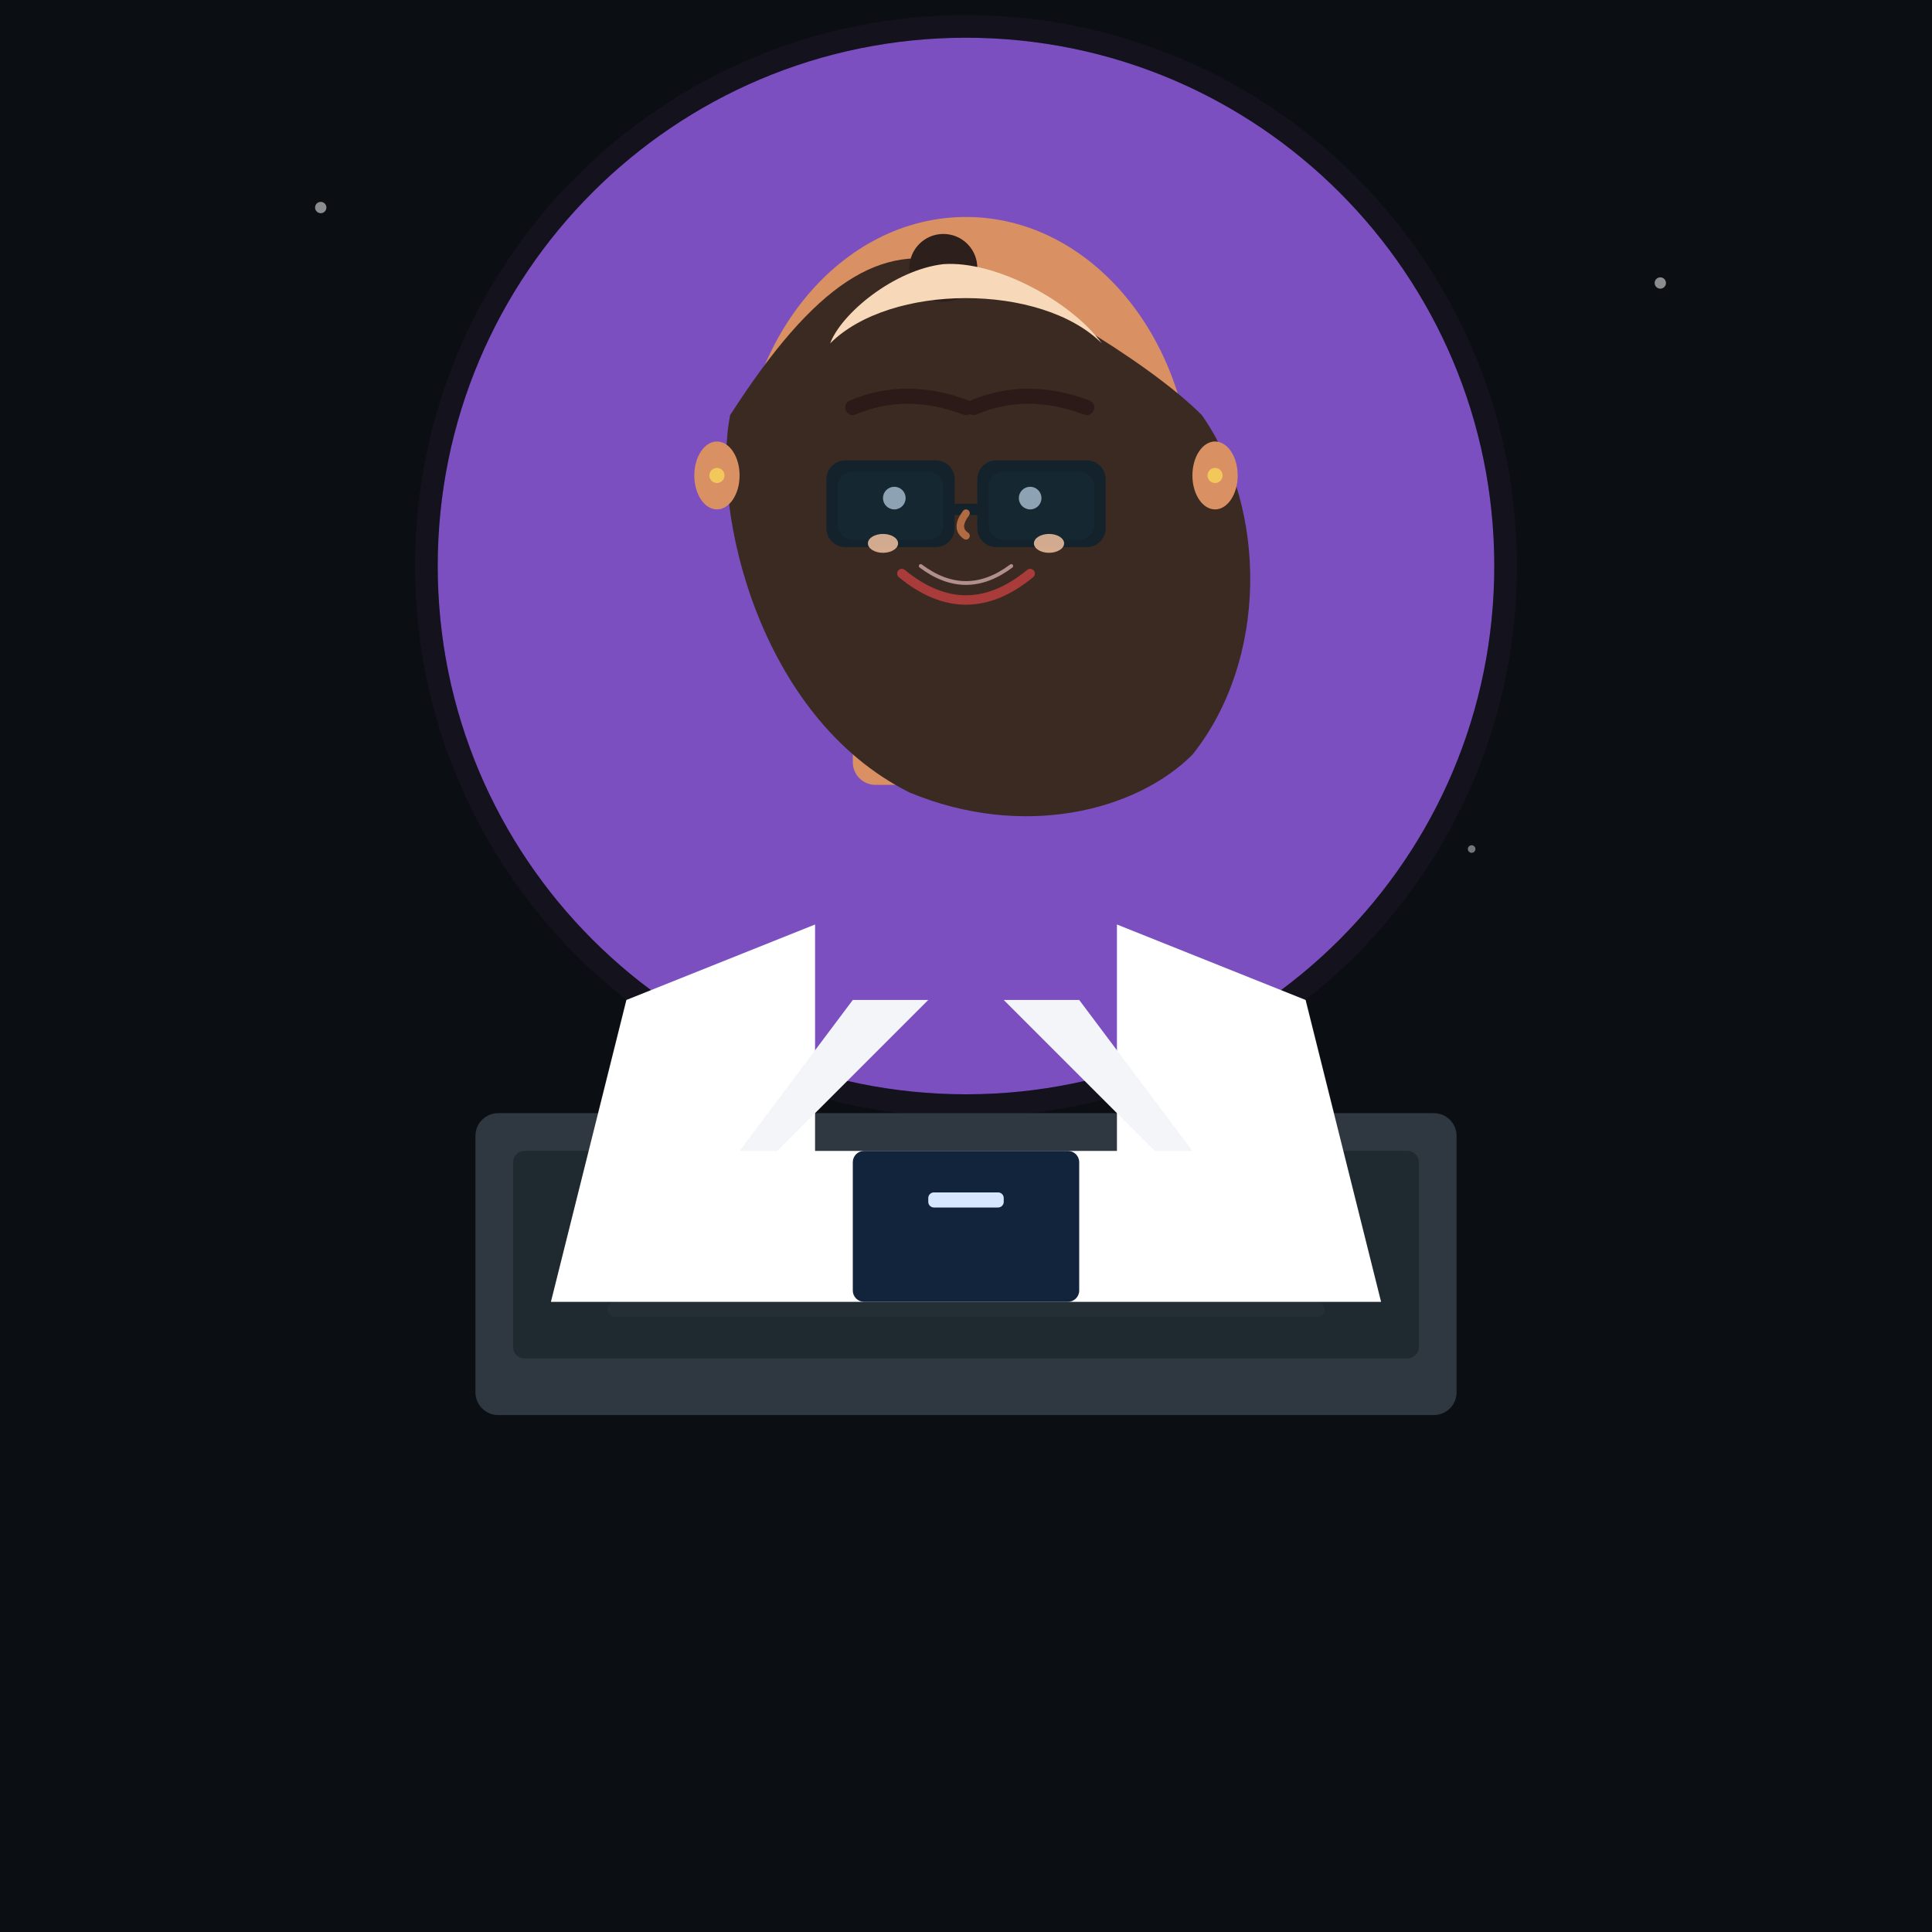
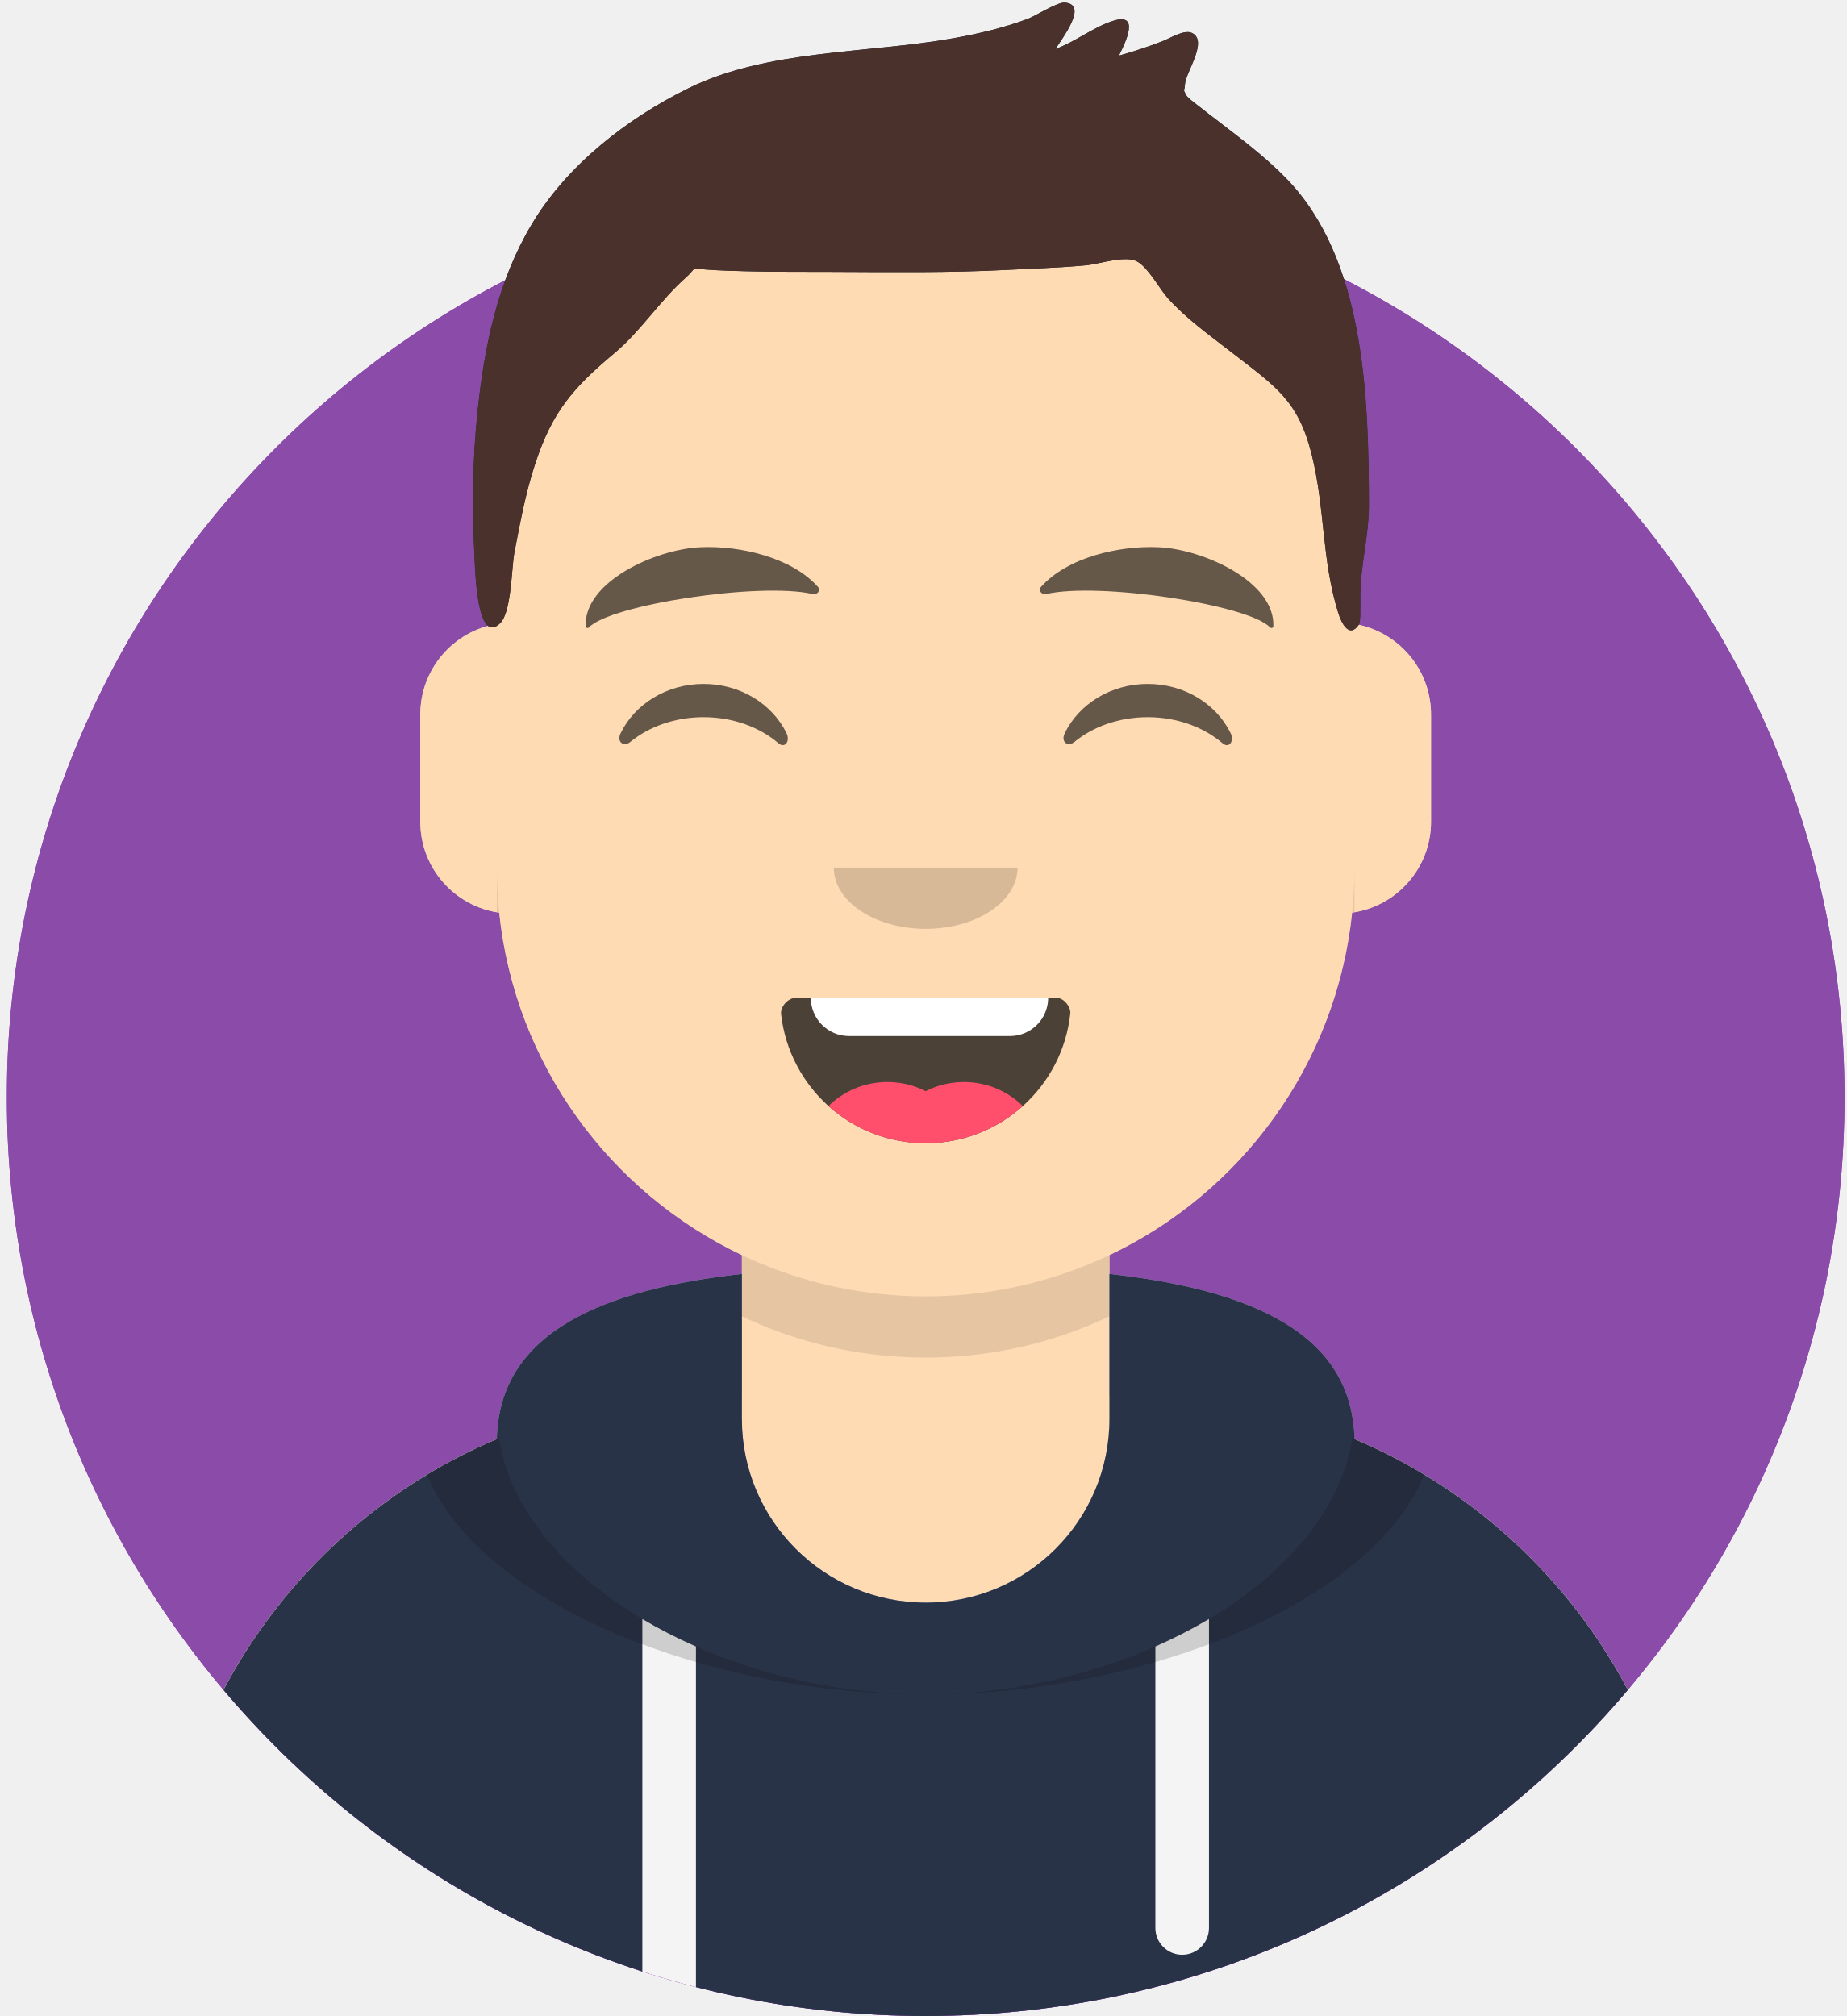
- <svg xmlns="http://www.w3.org/2000/svg" width="1024" height="1024" viewBox="0 0 1024 1024" role="img" aria-labelledby="title desc">
-   <rect width="100%" height="100%" fill="#0b0f14" />
-   <g id="backdrop" transform="translate(512,300)">
-     <circle cx="0" cy="0" r="280" fill="#7b4fc0" />
-     <circle cx="0" cy="0" r="286" fill="none" stroke="#33203f" stroke-width="12" opacity="0.2" />
-   </g>
-   <g id="torso" transform="translate(512,640)">
-     <g id="laptop" transform="translate(0,30)">
-       <rect x="-260" y="-80" width="520" height="160" rx="12" fill="#2f3740" />
-       <rect x="-240" y="-60" width="480" height="110" rx="6" fill="#1e2930" />
-       <circle cx="0" cy="-12" r="18" fill="#28333b" opacity="0.9" />
-       <rect x="-190" y="20" width="380" height="8" rx="4" fill="#2f3740" opacity="0.35" />
-     </g>
-     <g id="coat" transform="translate(0,10)">
-       <path d="M-220,40 L220,40 L180,-120 L80,-160 L80,-40 L-80,-40 L-80,-160 L-180,-120 Z" fill="#ffffff" />
-       <path d="M-100,-40 L-20,-120 L-60,-120 L-120,-40 Z" fill="#f3f5f8" />
-       <path d="M100,-40 L20,-120 L60,-120 L120,-40 Z" fill="#f3f5f8" />
-       <rect x="-60" y="-40" width="120" height="80" rx="6" fill="#12233c" />
-       <rect x="-20" y="-18" width="40" height="8" rx="3" fill="#d6e7ff" />
+ <svg xmlns="http://www.w3.org/2000/svg" xmlns:xlink="http://www.w3.org/1999/xlink" width="217px" height="237px" viewBox="0 0 217 237" version="1.1">
+   <defs>
+     <circle id="path-1" cx="108" cy="108" r="108" />
+     <path d="M-3.19744231e-14,144 L-3.19744231e-14,-1.42108547e-14 L237.6,-1.42108547e-14 L237.6,144 L226.8,144 C226.8,203.647 178.447,252 118.8,252 C59.153,252 10.8,203.647 10.8,144 L10.8,144 L-3.19744231e-14,144 Z" id="path-3" />
+     <path d="M90,0 C117.835,-5.11323436e-15 140.4,22.565 140.4,50.4 L140.401,55.949 C145.508,56.807 149.4,61.249 149.4,66.6 L149.4,79.2 C149.4,84.647 145.367,89.152 140.125,89.893 C138.265,107.718 127.114,122.78 111.601,130.149 L111.6,146.7 L115.2,146.7 C150.988,146.7 180,175.712 180,211.5 L180,219.6 L0,219.6 L0,211.5 C-4.38277231e-15,175.712 29.012,146.7 64.8,146.7 L68.4,146.7 L68.4,130.15 C52.886,122.78 41.735,107.718 39.875,89.893 C34.633,89.152 30.6,84.647 30.6,79.2 L30.6,66.6 C30.6,61.249 34.492,56.806 39.6,55.949 L39.6,50.4 C39.6,22.565 62.165,5.11323436e-15 90,0 Z" id="path-5" />
+     <path d="M140.401,11.764 C156.691,13.587 169.2,18.597 169.2,31.569 L169.194,31.18 C192.467,41.01 208.8,64.047 208.8,90.9 L208.8,99 L28.8,99 L28.8,90.9 C28.8,64.047 45.133,41.01 68.406,31.18 C68.653,18.496 81.073,13.568 97.2,11.764 L97.2,28.8 C97.2,40.729 106.871,50.4 118.8,50.4 C130.729,50.4 140.4,40.729 140.4,28.8 L140.4,28.8 Z" id="path-7" />
+     <path d="M31.606,13.615 C32.558,22.158 39.803,28.8 48.6,28.8 C57.424,28.8 64.687,22.117 65.603,13.536 C65.676,12.845 64.905,11.7 63.938,11.7 C50.534,11.7 40.264,11.7 33.378,11.7 C32.406,11.7 31.511,12.761 31.606,13.615 Z" id="path-9" />
+     <rect id="path-11" x="0" y="0" width="237.6" height="252" />
+     <path d="M118.135,20.928 C115.651,18.39 112.767,16.236 109.962,14.076 C109.343,13.6 108.715,13.135 108.109,12.641 C107.972,12.528 106.563,11.519 106.394,11.148 C105.988,10.254 106.224,10.95 106.28,9.884 C106.35,8.535 109.1,4.727 107.048,3.854 C106.146,3.47 104.536,4.492 103.67,4.83 C101.977,5.49 100.263,6.054 98.512,6.54 C99.351,4.869 100.95,1.524 97.944,2.419 C95.603,3.116 93.421,4.91 91.068,5.753 C91.847,4.477 94.96,0.523 92.147,0.302 C91.271,0.233 88.724,1.875 87.782,2.226 C84.959,3.275 82.075,3.953 79.111,4.487 C69.033,6.304 57.248,5.786 47.923,10.374 C40.735,13.911 33.636,19.4 29.484,26.389 C25.481,33.125 23.984,40.498 23.146,48.217 C22.532,53.882 22.482,59.738 22.769,65.424 C22.863,67.287 23.073,75.874 25.779,73.273 C27.127,71.978 27.117,66.745 27.457,64.974 C28.133,61.451 28.783,57.911 29.91,54.5 C31.895,48.49 34.238,45.687 39.184,41.547 C42.359,38.89 44.588,35.3 47.625,32.62 C48.99,31.416 47.949,31.542 50.143,31.7 C51.616,31.806 53.097,31.846 54.574,31.885 C57.99,31.974 61.412,31.951 64.829,31.963 C71.711,31.988 78.561,32.085 85.437,31.725 C88.492,31.565 91.556,31.478 94.603,31.195 C96.306,31.038 99.326,29.947 100.728,30.78 C102.01,31.543 103.342,34.034 104.263,35.054 C106.438,37.464 109.032,39.305 111.576,41.282 C116.881,45.403 119.559,46.98 121.17,53.421 C122.775,59.838 122.325,65.791 124.312,72.106 C124.662,73.217 125.586,75.13 126.726,73.415 C126.937,73.096 126.883,71.345 126.883,70.337 C126.883,66.27 127.913,63.218 127.9,59.123 C127.849,46.674 127.447,30.442 118.135,20.928 Z" id="path-13" />
+   </defs>
+   <g id="Website" stroke="none" stroke-width="1" fill="none" fill-rule="evenodd">
+     <g id="mf-avatar" transform="translate(-10, -15)">
+       <g id="Circle" transform="translate(10.8, 36)">
+         <mask id="mask-2" fill="white">
+           <use xlink:href="#path-1" />
+         </mask>
+         <use id="Circle-Background" fill="#972dc2" xlink:href="#path-1" />
+         <g id="🖍-Circle-Color" mask="url(#mask-2)" fill="#8a4ca8">
+           <rect id="🖍Color" x="0" y="0" width="216.445" height="216" />
+         </g>
+       </g>
+       <mask id="mask-4" fill="white">
+         <use xlink:href="#path-3" />
+       </mask>
+       <g id="Mask" />
+       <g id="Avataaar" mask="url(#mask-4)">
+         <g id="Body" transform="translate(28.8, 32.4)">
+           <mask id="mask-6" fill="white">
+             <use xlink:href="#path-5" />
+           </mask>
+           <use fill="#D0C6AC" xlink:href="#path-5" />
+           <g id="Skin/👶🏻-05-Pale" mask="url(#mask-6)" fill="#FFDBB4">
+             <g transform="translate(-28.8, 0)" id="Color">
+               <rect x="0" y="0" width="238.384" height="220.355" />
+             </g>
+           </g>
+           <path d="M39.6,84.6 C39.6,112.435 62.165,135 90,135 C117.835,135 140.4,112.435 140.4,84.6 L140.4,84.6 L140.4,91.8 C140.4,119.635 117.835,142.2 90,142.2 C62.165,142.2 39.6,119.635 39.6,91.8 Z" id="Neck-Shadow" fill-opacity="0.1" fill="#000000" mask="url(#mask-6)" />
+         </g>
+         <g id="Clothing/Hoodie" transform="translate(0, 153)">
+           <mask id="mask-8" fill="white">
+             <use xlink:href="#path-7" />
+           </mask>
+           <use id="Hoodie" fill="#B7C1DB" fill-rule="evenodd" xlink:href="#path-7" />
+           <g id="Color/Palette/Slate" mask="url(#mask-8)" fill="#293347" fill-rule="evenodd">
+             <rect id="🖍Color" x="0" y="0" width="238.491" height="99" />
+           </g>
+           <path d="M91.8,55.565 L91.8,99 L85.5,99 L85.499,52.335 C87.483,53.514 89.592,54.594 91.8,55.565 Z M152.101,52.334 L152.1,88.65 C152.1,90.39 150.69,91.8 148.95,91.8 C147.21,91.8 145.8,90.39 145.8,88.65 L145.801,55.565 C148.009,54.594 150.118,53.513 152.101,52.334 Z" id="Straps" fill="#F4F4F4" fill-rule="evenodd" mask="url(#mask-8)" />
+           <path d="M155.733,11.451 C169.28,14.013 178.65,19.118 178.65,29.077 C178.65,46.818 148.916,61.2 118.8,61.2 C88.684,61.2 58.95,46.818 58.95,29.077 C58.95,19.118 68.32,14.013 81.867,11.451 C73.689,14.466 68.4,19.534 68.4,27.969 C68.4,46.322 93.439,61.2 118.8,61.2 C144.161,61.2 169.2,46.322 169.2,27.969 C169.2,19.71 164.13,14.679 156.241,11.642 Z" id="Shadow" fill-opacity="0.16" fill="#000000" fill-rule="evenodd" mask="url(#mask-8)" />
+         </g>
+         <g id="Face" transform="translate(68.4, 73.8)">
+           <g id="Mouth/Smile" transform="translate(1.8, 46.8)">
+             <mask id="mask-10" fill="white">
+               <use xlink:href="#path-9" />
+             </mask>
+             <use id="Mouth" fill-opacity="0.7" fill="#000000" fill-rule="evenodd" xlink:href="#path-9" />
+             <path d="M39.6,1.8 L58.5,1.8 C60.985,1.8 63,3.815 63,6.3 L63,11.7 C63,14.185 60.985,16.2 58.5,16.2 L39.6,16.2 C37.115,16.2 35.1,14.185 35.1,11.7 L35.1,6.3 C35.1,3.815 37.115,1.8 39.6,1.8 Z" id="Teeth" fill="#FFFFFF" fill-rule="evenodd" mask="url(#mask-10)" />
+             <g id="Tongue" stroke-width="1" fill-rule="evenodd" mask="url(#mask-10)" fill="#FF4F6D">
+               <g transform="translate(34.2, 21.6)">
+                 <circle cx="9.9" cy="9.9" r="9.9" />
+                 <circle cx="18.9" cy="9.9" r="9.9" />
+               </g>
+             </g>
+           </g>
+           <g id="Nose/Default" transform="translate(25.2, 36)" fill="#000000" fill-opacity="0.16">
+             <path d="M14.4,7.2 C14.4,11.176 19.235,14.4 25.2,14.4 L25.2,14.4 C31.165,14.4 36,11.176 36,7.2" id="Nose" />
+           </g>
+           <g id="Eyes/Happy-😁" transform="translate(0, 7.2)" fill="#000000" fill-opacity="0.6">
+             <path d="M14.544,20.203 C16.206,16.784 19.948,14.4 24.298,14.4 C28.632,14.4 32.363,16.767 34.034,20.166 C34.53,21.176 33.824,22.003 33.112,21.39 C30.906,19.494 27.773,18.309 24.298,18.309 C20.931,18.309 17.886,19.421 15.694,21.214 C14.892,21.87 14.058,21.203 14.544,20.203 Z" id="Squint" />
+             <path d="M66.744,20.203 C68.406,16.784 72.148,14.4 76.498,14.4 C80.832,14.4 84.563,16.767 86.234,20.166 C86.73,21.176 86.024,22.003 85.312,21.39 C83.106,19.494 79.973,18.309 76.498,18.309 C73.131,18.309 70.086,19.421 67.894,21.214 C67.092,21.87 66.258,21.203 66.744,20.203 Z" id="Squint" />
+           </g>
+           <g id="Eyebrow/Natural/Default-Natural" fill="#000000" fill-opacity="0.6">
+             <path d="M23.435,5.589 C18.25,6.285 10.164,10.805 10.84,16.036 C10.862,16.207 11.121,16.261 11.233,16.118 C13.471,13.248 30.774,9.033 37.075,9.913 C37.652,9.994 38.032,9.399 37.639,9.027 C34.269,5.845 28.08,4.961 23.435,5.589" id="Eyebrow" transform="translate(24.3, 10.8) rotate(5) translate(-24.3, -10.8) " />
+             <path d="M76.535,5.589 C71.35,6.285 63.264,10.805 63.94,16.036 C63.962,16.207 64.221,16.261 64.333,16.118 C66.571,13.248 83.874,9.033 90.175,9.913 C90.752,9.994 91.132,9.399 90.739,9.027 C87.369,5.845 81.18,4.961 76.535,5.589" id="Eyebrow" transform="translate(77.4, 10.8) scale(-1, 1) rotate(5) translate(-77.4, -10.8) " />
+           </g>
+         </g>
+         <g id="Top">
+           <mask id="mask-12" fill="white">
+             <use xlink:href="#path-11" />
+           </mask>
+           <g id="Mask" />
+           <g mask="url(#mask-12)">
+             <g transform="translate(43, 15)">
+               <mask id="mask-14" fill="white">
+                 <use xlink:href="#path-13" />
+               </mask>
+               <use id="Long-Hair" stroke="none" fill="#1F3140" fill-rule="evenodd" xlink:href="#path-13" />
+               <g id="Color/Hair/Brown-Dark" stroke="none" fill="none" mask="url(#mask-14)" fill-rule="evenodd">
+                 <g transform="translate(-43.1, -15)" fill="#4A312C" id="Color">
+                   <rect x="0" y="0" width="239.107" height="252.406" />
+                 </g>
+               </g>
+             </g>
+           </g>
+         </g>
+       </g>
    </g>
  </g>
-   <rect x="452" y="360" width="120" height="56" rx="12" fill="#d99062" />
-   <g id="head" transform="translate(512,260)">
-     <ellipse cx="0" cy="0" rx="120" ry="145" fill="#d99062" />
-     <path d="M-125,-40 C-135,10 -110,120 -30,160 C30,185 90,170 120,140 C160,90 160,10 125,-40 C95,-70 25,-110 -5,-120 C-45,-132 -80,-110 -125,-40 Z" fill="#3b2a22" />
-     <circle cx="-12" cy="-118" r="18" fill="#2d1f1b" />
-     <path d="M-72,-78 C-40,-110 40,-110 72,-78 C56,-100 16,-122 -12,-120 C-38,-117 -66,-94 -72,-78 Z" fill="#f7d9b9" />
-     <ellipse cx="-132" cy="-8" rx="12" ry="18" fill="#d99062" />
-     <ellipse cx="132" cy="-8" rx="12" ry="18" fill="#d99062" />
-     <circle cx="-132" cy="-8" r="4" fill="#f3c85b" />
-     <circle cx="132" cy="-8" r="4" fill="#f3c85b" />
-     <g transform="translate(0,4)">
-       <rect x="-74" y="-20" width="68" height="46" rx="10" ry="10" fill="#14232b" />
-       <rect x="6" y="-20" width="68" height="46" rx="10" ry="10" fill="#14232b" />
-       <path d="M-6,6 L6,6" stroke="#14232b" stroke-width="6" stroke-linecap="round" />
-       <rect x="-68" y="-14" width="56" height="36" rx="8" ry="8" fill="#152731" />
-       <rect x="12" y="-14" width="56" height="36" rx="8" ry="8" fill="#152731" />
-       <circle cx="-38" cy="0" r="6" fill="#8da3b3" />
-       <circle cx="34" cy="0" r="6" fill="#8da3b3" />
-     </g>
-     <path d="M-60,-44 q28 -12 60 0" stroke="#2b1a17" stroke-width="8" stroke-linecap="round" fill="none" />
-     <path d="M4,-44 q28 -12 60 0" stroke="#2b1a17" stroke-width="8" stroke-linecap="round" fill="none" />
-     <path d="M0,12 q-6 8 0 12" stroke="#b16b43" stroke-width="4" stroke-linecap="round" fill="none" />
-     <path d="M-34,44 q34 28 68 0" stroke="#a93b3b" stroke-width="5" stroke-linecap="round" fill="none" />
-     <path d="M-24,40 q24 18 48 0" stroke="#ffd4d1" stroke-width="2" stroke-linecap="round" fill="none" opacity="0.6" />
-     <ellipse cx="-44" cy="28" rx="8" ry="5" fill="#e6b99a" opacity="0.9" />
-     <ellipse cx="44" cy="28" rx="8" ry="5" fill="#e6b99a" opacity="0.9" />
-   </g>
-   <circle cx="170" cy="110" r="3" fill="#e0e0e0" opacity="0.6" />
-   <circle cx="880" cy="150" r="3" fill="#e0e0e0" opacity="0.6" />
-   <circle cx="780" cy="450" r="2" fill="#e0e0e0" opacity="0.5" />
</svg>
